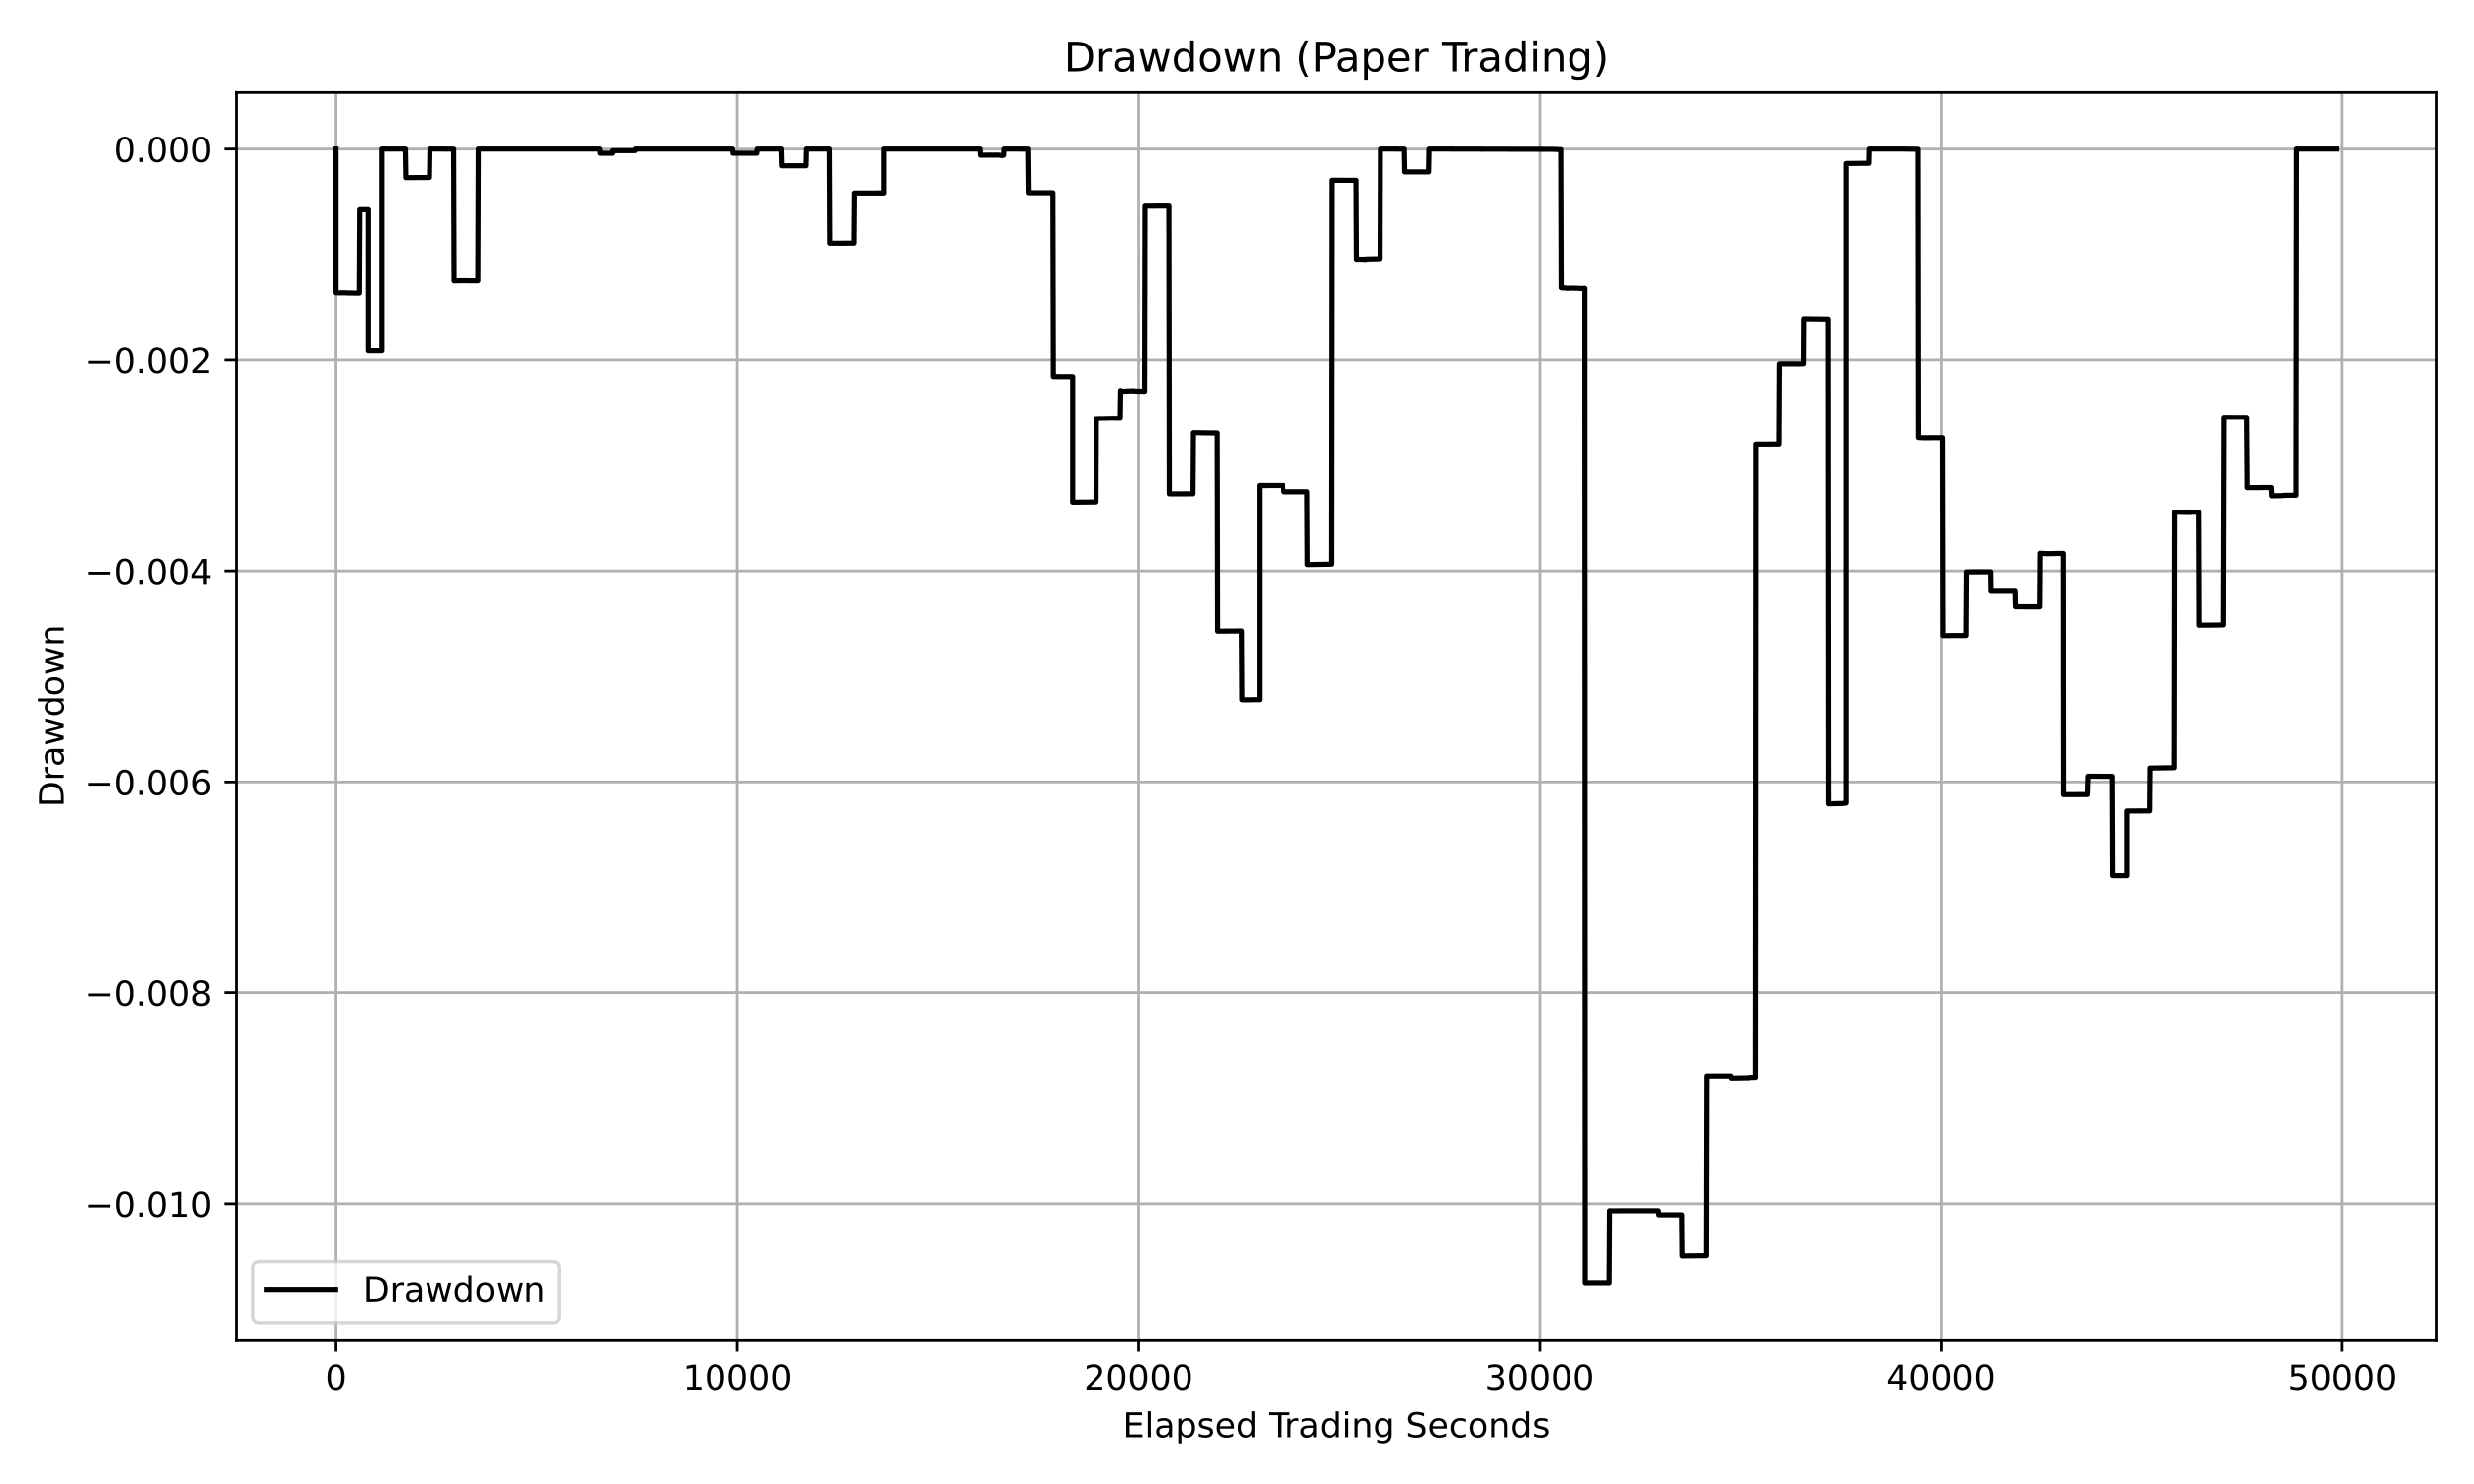
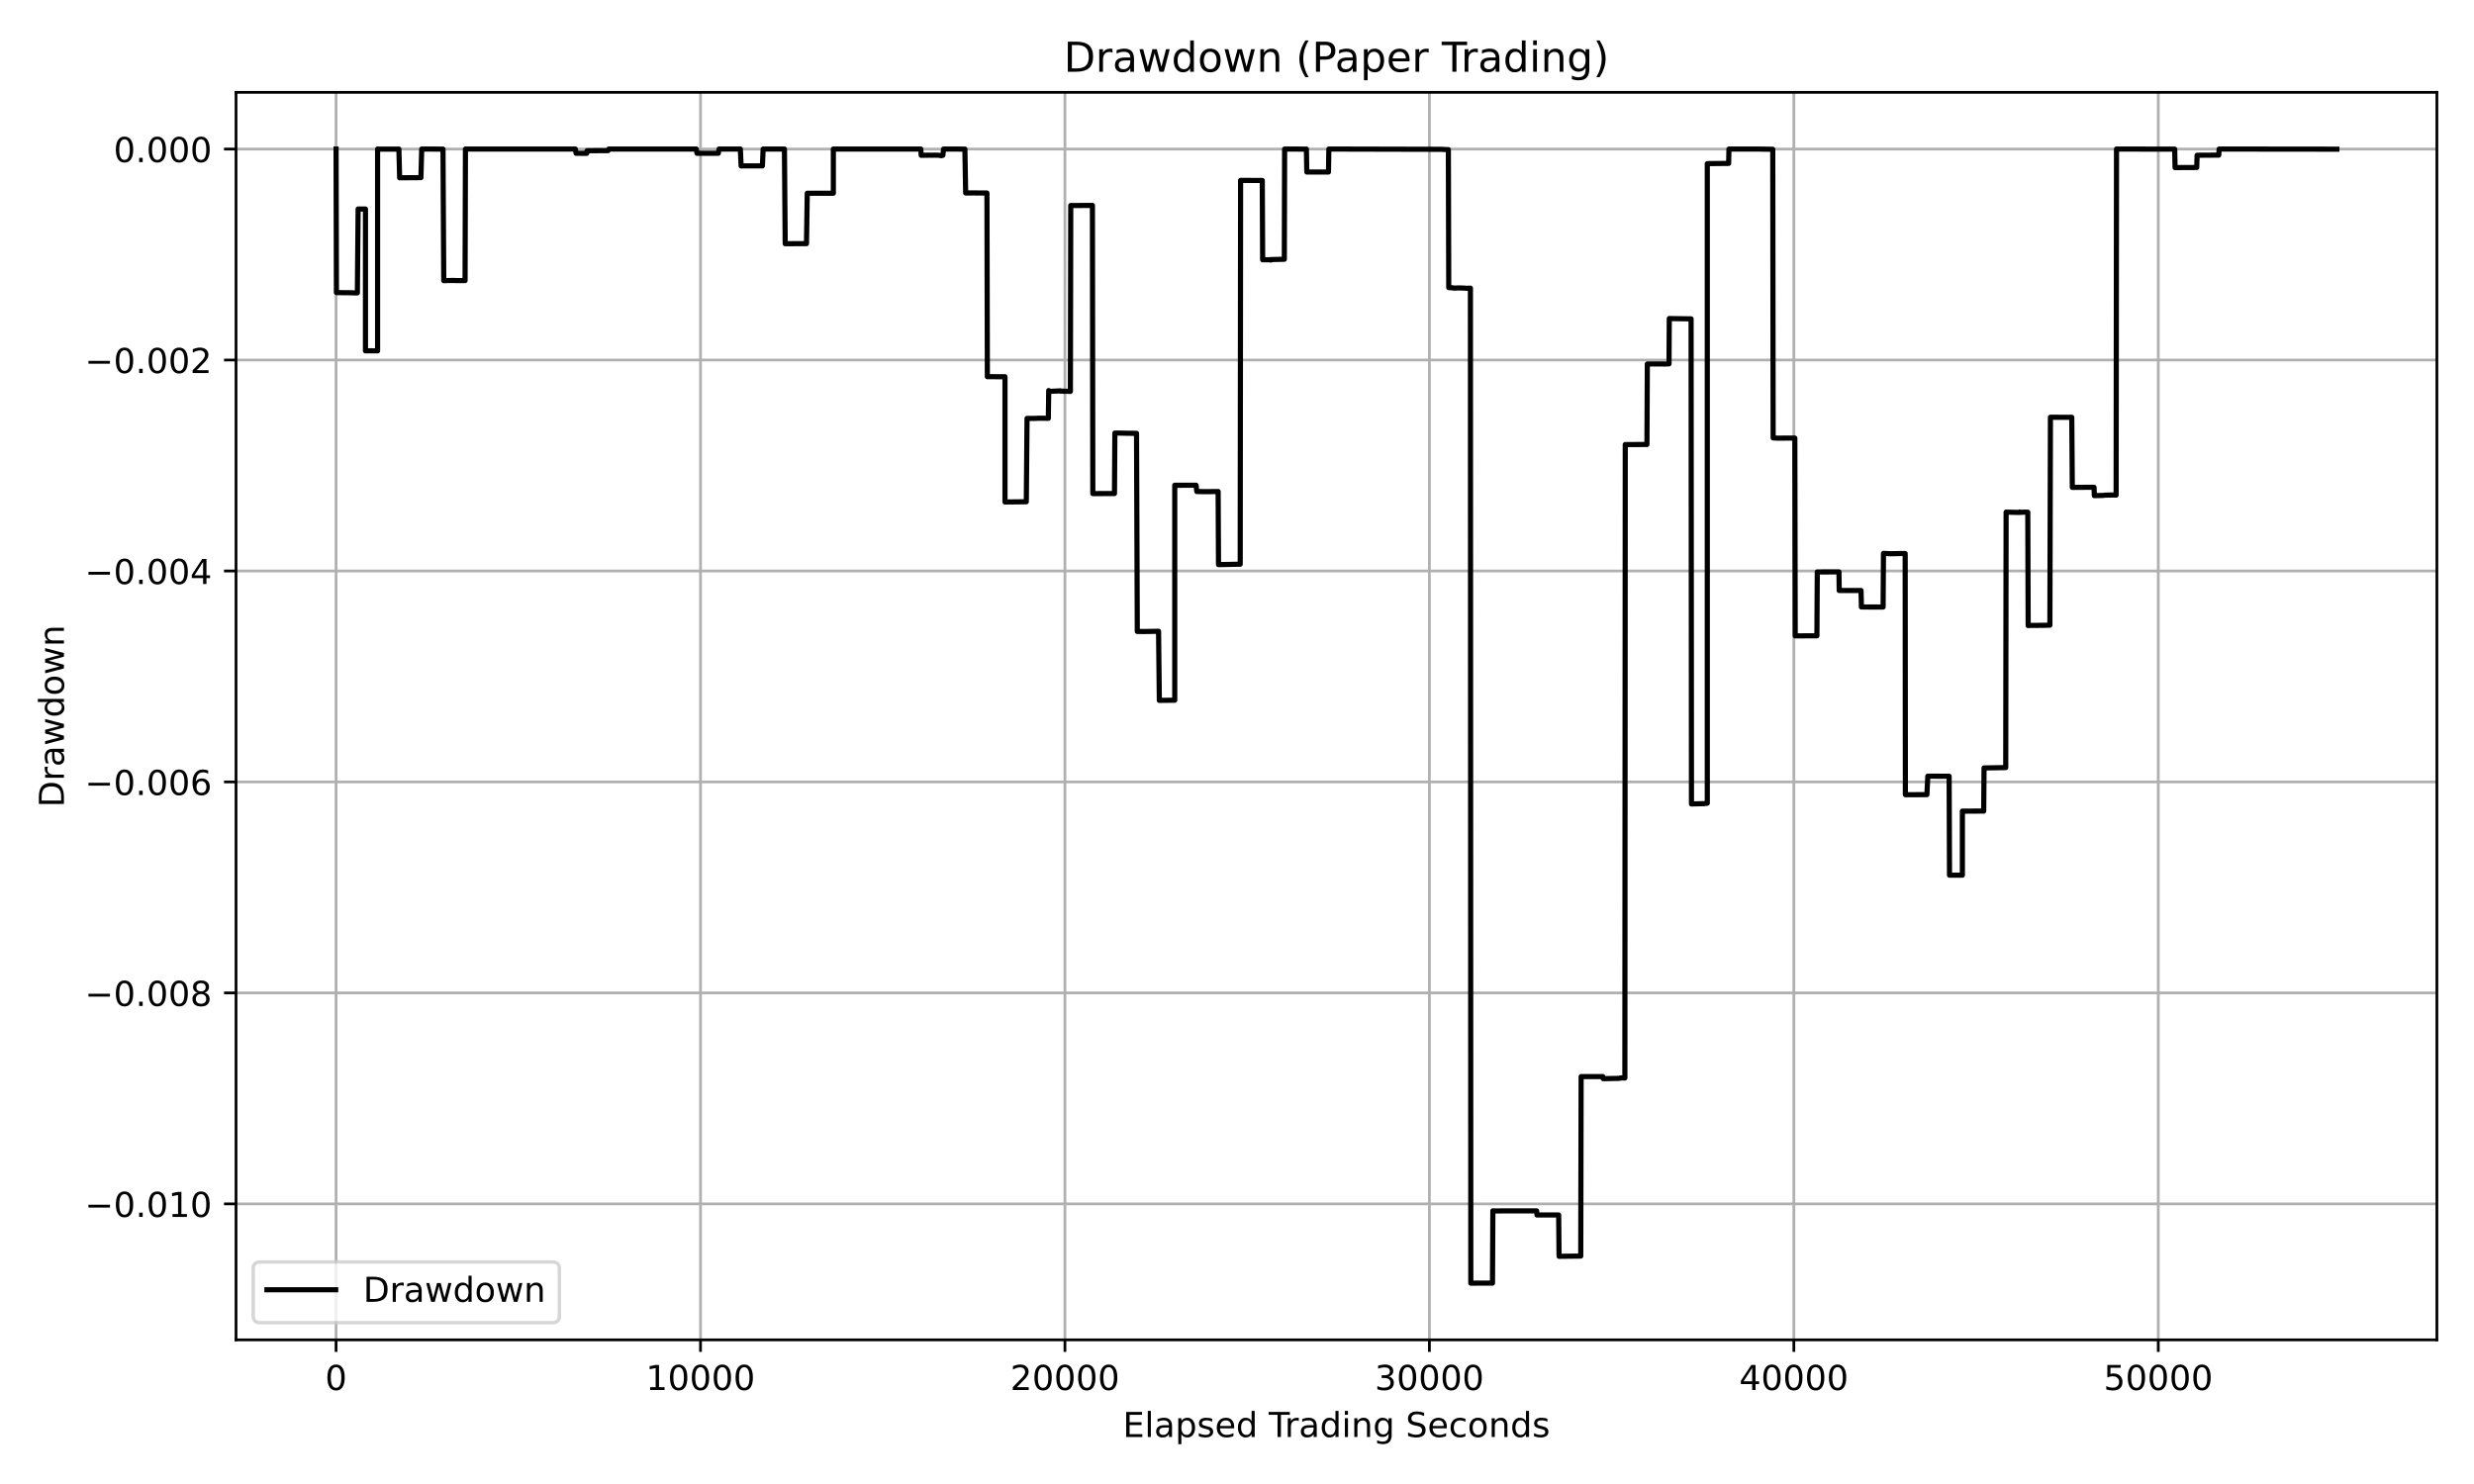
<svg xmlns="http://www.w3.org/2000/svg" xmlns:xlink="http://www.w3.org/1999/xlink" width="720pt" height="432pt" viewBox="0 0 720 432" version="1.1">
  <defs>
    <style type="text/css">*{stroke-linejoin: round; stroke-linecap: butt}</style>
  </defs>
  <g id="figure_1">
    <g id="patch_1">
      <path d="M 0 432  L 720 432  L 720 0  L 0 0  z " style="fill: #ffffff" />
    </g>
    <g id="axes_1">
      <g id="patch_2">
        <path d="M 68.69 390.04  L 709.2 390.04  L 709.2 26.88  L 68.69 26.88  z " style="fill: #ffffff" />
      </g>
      <g id="matplotlib.axis_1">
        <g id="xtick_1">
          <g id="line2d_1">
-             <path d="M 97.804 390.04  L 97.804 26.88  " clip-path="url(#pa3c6209e88)" style="fill: none; stroke: #b0b0b0; stroke-width: 0.8; stroke-linecap: square" />
+             <path d="M 97.804 390.04  L 97.804 26.88  " clip-path="url(#pd0c2e6f1ad)" style="fill: none; stroke: #b0b0b0; stroke-width: 0.8; stroke-linecap: square" />
          </g>
          <g id="line2d_2">
            <defs>
-               <path id="mebe18fe26d" d="M 0 0  L 0 3.5  " style="stroke: #000000; stroke-width: 0.8" />
+               <path id="mb55979a25d" d="M 0 0  L 0 3.5  " style="stroke: #000000; stroke-width: 0.8" />
            </defs>
            <g>
-               <use xlink:href="#mebe18fe26d" x="97.804" y="390.04" style="stroke: #000000; stroke-width: 0.8" />
+               <use xlink:href="#mb55979a25d" x="97.804" y="390.04" style="stroke: #000000; stroke-width: 0.8" />
            </g>
          </g>
          <g id="text_1">
            <g transform="translate(94.62284 404.6384) scale(0.1 -0.1)">
              <defs>
                <path id="DejaVuSans-30" d="M 2034 4250  Q 1547 4250 1301 3770  Q 1056 3291 1056 2328  Q 1056 1369 1301 889  Q 1547 409 2034 409  Q 2525 409 2770 889  Q 3016 1369 3016 2328  Q 3016 3291 2770 3770  Q 2525 4250 2034 4250  z M 2034 4750  Q 2819 4750 3233 4129  Q 3647 3509 3647 2328  Q 3647 1150 3233 529  Q 2819 -91 2034 -91  Q 1250 -91 836 529  Q 422 1150 422 2328  Q 422 3509 836 4129  Q 1250 4750 2034 4750  z " transform="scale(0.015625)" />
              </defs>
              <use xlink:href="#DejaVuSans-30" />
            </g>
          </g>
        </g>
        <g id="xtick_2">
          <g id="line2d_3">
-             <path d="M 214.575 390.04  L 214.575 26.88  " clip-path="url(#pa3c6209e88)" style="fill: none; stroke: #b0b0b0; stroke-width: 0.8; stroke-linecap: square" />
+             <path d="M 203.867 390.04  L 203.867 26.88  " clip-path="url(#pd0c2e6f1ad)" style="fill: none; stroke: #b0b0b0; stroke-width: 0.8; stroke-linecap: square" />
          </g>
          <g id="line2d_4">
            <g>
-               <use xlink:href="#mebe18fe26d" x="214.575" y="390.04" style="stroke: #000000; stroke-width: 0.8" />
+               <use xlink:href="#mb55979a25d" x="203.867" y="390.04" style="stroke: #000000; stroke-width: 0.8" />
            </g>
          </g>
          <g id="text_2">
-             <g transform="translate(198.6692 404.6384) scale(0.1 -0.1)">
+             <g transform="translate(187.9605 404.6384) scale(0.1 -0.1)">
              <defs>
                <path id="DejaVuSans-31" d="M 794 531  L 1825 531  L 1825 4091  L 703 3866  L 703 4441  L 1819 4666  L 2450 4666  L 2450 531  L 3481 531  L 3481 0  L 794 0  L 794 531  z " transform="scale(0.015625)" />
              </defs>
              <use xlink:href="#DejaVuSans-31" />
              <use xlink:href="#DejaVuSans-30" x="63.623" />
              <use xlink:href="#DejaVuSans-30" x="127.246" />
              <use xlink:href="#DejaVuSans-30" x="190.869" />
              <use xlink:href="#DejaVuSans-30" x="254.492" />
            </g>
          </g>
        </g>
        <g id="xtick_3">
          <g id="line2d_5">
-             <path d="M 331.347 390.04  L 331.347 26.88  " clip-path="url(#pa3c6209e88)" style="fill: none; stroke: #b0b0b0; stroke-width: 0.8; stroke-linecap: square" />
+             <path d="M 309.929 390.04  L 309.929 26.88  " clip-path="url(#pd0c2e6f1ad)" style="fill: none; stroke: #b0b0b0; stroke-width: 0.8; stroke-linecap: square" />
          </g>
          <g id="line2d_6">
            <g>
-               <use xlink:href="#mebe18fe26d" x="331.347" y="390.04" style="stroke: #000000; stroke-width: 0.8" />
+               <use xlink:href="#mb55979a25d" x="309.929" y="390.04" style="stroke: #000000; stroke-width: 0.8" />
            </g>
          </g>
          <g id="text_3">
-             <g transform="translate(315.4407 404.6384) scale(0.1 -0.1)">
+             <g transform="translate(294.0232 404.6384) scale(0.1 -0.1)">
              <defs>
                <path id="DejaVuSans-32" d="M 1228 531  L 3431 531  L 3431 0  L 469 0  L 469 531  Q 828 903 1448 1529  Q 2069 2156 2228 2338  Q 2531 2678 2651 2914  Q 2772 3150 2772 3378  Q 2772 3750 2511 3984  Q 2250 4219 1831 4219  Q 1534 4219 1204 4116  Q 875 4013 500 3803  L 500 4441  Q 881 4594 1212 4672  Q 1544 4750 1819 4750  Q 2544 4750 2975 4387  Q 3406 4025 3406 3419  Q 3406 3131 3298 2873  Q 3191 2616 2906 2266  Q 2828 2175 2409 1742  Q 1991 1309 1228 531  z " transform="scale(0.015625)" />
              </defs>
              <use xlink:href="#DejaVuSans-32" />
              <use xlink:href="#DejaVuSans-30" x="63.623" />
              <use xlink:href="#DejaVuSans-30" x="127.246" />
              <use xlink:href="#DejaVuSans-30" x="190.869" />
              <use xlink:href="#DejaVuSans-30" x="254.492" />
            </g>
          </g>
        </g>
        <g id="xtick_4">
          <g id="line2d_7">
-             <path d="M 448.118 390.04  L 448.118 26.88  " clip-path="url(#pa3c6209e88)" style="fill: none; stroke: #b0b0b0; stroke-width: 0.8; stroke-linecap: square" />
+             <path d="M 415.992 390.04  L 415.992 26.88  " clip-path="url(#pd0c2e6f1ad)" style="fill: none; stroke: #b0b0b0; stroke-width: 0.8; stroke-linecap: square" />
          </g>
          <g id="line2d_8">
            <g>
-               <use xlink:href="#mebe18fe26d" x="448.118" y="390.04" style="stroke: #000000; stroke-width: 0.8" />
+               <use xlink:href="#mb55979a25d" x="415.992" y="390.04" style="stroke: #000000; stroke-width: 0.8" />
            </g>
          </g>
          <g id="text_4">
-             <g transform="translate(432.2121 404.6384) scale(0.1 -0.1)">
+             <g transform="translate(400.0859 404.6384) scale(0.1 -0.1)">
              <defs>
                <path id="DejaVuSans-33" d="M 2597 2516  Q 3050 2419 3304 2112  Q 3559 1806 3559 1356  Q 3559 666 3084 287  Q 2609 -91 1734 -91  Q 1441 -91 1130 -33  Q 819 25 488 141  L 488 750  Q 750 597 1062 519  Q 1375 441 1716 441  Q 2309 441 2620 675  Q 2931 909 2931 1356  Q 2931 1769 2642 2001  Q 2353 2234 1838 2234  L 1294 2234  L 1294 2753  L 1863 2753  Q 2328 2753 2575 2939  Q 2822 3125 2822 3475  Q 2822 3834 2567 4026  Q 2313 4219 1838 4219  Q 1578 4219 1281 4162  Q 984 4106 628 3988  L 628 4550  Q 988 4650 1302 4700  Q 1616 4750 1894 4750  Q 2613 4750 3031 4423  Q 3450 4097 3450 3541  Q 3450 3153 3228 2886  Q 3006 2619 2597 2516  z " transform="scale(0.015625)" />
              </defs>
              <use xlink:href="#DejaVuSans-33" />
              <use xlink:href="#DejaVuSans-30" x="63.623" />
              <use xlink:href="#DejaVuSans-30" x="127.246" />
              <use xlink:href="#DejaVuSans-30" x="190.869" />
              <use xlink:href="#DejaVuSans-30" x="254.492" />
            </g>
          </g>
        </g>
        <g id="xtick_5">
          <g id="line2d_9">
-             <path d="M 564.89 390.04  L 564.89 26.88  " clip-path="url(#pa3c6209e88)" style="fill: none; stroke: #b0b0b0; stroke-width: 0.8; stroke-linecap: square" />
+             <path d="M 522.055 390.04  L 522.055 26.88  " clip-path="url(#pd0c2e6f1ad)" style="fill: none; stroke: #b0b0b0; stroke-width: 0.8; stroke-linecap: square" />
          </g>
          <g id="line2d_10">
            <g>
-               <use xlink:href="#mebe18fe26d" x="564.89" y="390.04" style="stroke: #000000; stroke-width: 0.8" />
+               <use xlink:href="#mb55979a25d" x="522.055" y="390.04" style="stroke: #000000; stroke-width: 0.8" />
            </g>
          </g>
          <g id="text_5">
-             <g transform="translate(548.9835 404.6384) scale(0.1 -0.1)">
+             <g transform="translate(506.1486 404.6384) scale(0.1 -0.1)">
              <defs>
                <path id="DejaVuSans-34" d="M 2419 4116  L 825 1625  L 2419 1625  L 2419 4116  z M 2253 4666  L 3047 4666  L 3047 1625  L 3713 1625  L 3713 1100  L 3047 1100  L 3047 0  L 2419 0  L 2419 1100  L 313 1100  L 313 1709  L 2253 4666  z " transform="scale(0.015625)" />
              </defs>
              <use xlink:href="#DejaVuSans-34" />
              <use xlink:href="#DejaVuSans-30" x="63.623" />
              <use xlink:href="#DejaVuSans-30" x="127.246" />
              <use xlink:href="#DejaVuSans-30" x="190.869" />
              <use xlink:href="#DejaVuSans-30" x="254.492" />
            </g>
          </g>
        </g>
        <g id="xtick_6">
          <g id="line2d_11">
-             <path d="M 681.661 390.04  L 681.661 26.88  " clip-path="url(#pa3c6209e88)" style="fill: none; stroke: #b0b0b0; stroke-width: 0.8; stroke-linecap: square" />
+             <path d="M 628.118 390.04  L 628.118 26.88  " clip-path="url(#pd0c2e6f1ad)" style="fill: none; stroke: #b0b0b0; stroke-width: 0.8; stroke-linecap: square" />
          </g>
          <g id="line2d_12">
            <g>
-               <use xlink:href="#mebe18fe26d" x="681.661" y="390.04" style="stroke: #000000; stroke-width: 0.8" />
+               <use xlink:href="#mb55979a25d" x="628.118" y="390.04" style="stroke: #000000; stroke-width: 0.8" />
            </g>
          </g>
          <g id="text_6">
-             <g transform="translate(665.7549 404.6384) scale(0.1 -0.1)">
+             <g transform="translate(612.2113 404.6384) scale(0.1 -0.1)">
              <defs>
                <path id="DejaVuSans-35" d="M 691 4666  L 3169 4666  L 3169 4134  L 1269 4134  L 1269 2991  Q 1406 3038 1543 3061  Q 1681 3084 1819 3084  Q 2600 3084 3056 2656  Q 3513 2228 3513 1497  Q 3513 744 3044 326  Q 2575 -91 1722 -91  Q 1428 -91 1123 -41  Q 819 9 494 109  L 494 744  Q 775 591 1075 516  Q 1375 441 1709 441  Q 2250 441 2565 725  Q 2881 1009 2881 1497  Q 2881 1984 2565 2268  Q 2250 2553 1709 2553  Q 1456 2553 1204 2497  Q 953 2441 691 2322  L 691 4666  z " transform="scale(0.015625)" />
              </defs>
              <use xlink:href="#DejaVuSans-35" />
              <use xlink:href="#DejaVuSans-30" x="63.623" />
              <use xlink:href="#DejaVuSans-30" x="127.246" />
              <use xlink:href="#DejaVuSans-30" x="190.869" />
              <use xlink:href="#DejaVuSans-30" x="254.492" />
            </g>
          </g>
        </g>
        <g id="text_7">
          <g transform="translate(326.7755 418.3166) scale(0.1 -0.1)">
            <defs>
              <path id="DejaVuSans-45" d="M 628 4666  L 3578 4666  L 3578 4134  L 1259 4134  L 1259 2753  L 3481 2753  L 3481 2222  L 1259 2222  L 1259 531  L 3634 531  L 3634 0  L 628 0  L 628 4666  z " transform="scale(0.015625)" />
              <path id="DejaVuSans-6c" d="M 603 4863  L 1178 4863  L 1178 0  L 603 0  L 603 4863  z " transform="scale(0.015625)" />
              <path id="DejaVuSans-61" d="M 2194 1759  Q 1497 1759 1228 1600  Q 959 1441 959 1056  Q 959 750 1161 570  Q 1363 391 1709 391  Q 2188 391 2477 730  Q 2766 1069 2766 1631  L 2766 1759  L 2194 1759  z M 3341 1997  L 3341 0  L 2766 0  L 2766 531  Q 2569 213 2275 61  Q 1981 -91 1556 -91  Q 1019 -91 701 211  Q 384 513 384 1019  Q 384 1609 779 1909  Q 1175 2209 1959 2209  L 2766 2209  L 2766 2266  Q 2766 2663 2505 2880  Q 2244 3097 1772 3097  Q 1472 3097 1187 3025  Q 903 2953 641 2809  L 641 3341  Q 956 3463 1253 3523  Q 1550 3584 1831 3584  Q 2591 3584 2966 3190  Q 3341 2797 3341 1997  z " transform="scale(0.015625)" />
              <path id="DejaVuSans-70" d="M 1159 525  L 1159 -1331  L 581 -1331  L 581 3500  L 1159 3500  L 1159 2969  Q 1341 3281 1617 3432  Q 1894 3584 2278 3584  Q 2916 3584 3314 3078  Q 3713 2572 3713 1747  Q 3713 922 3314 415  Q 2916 -91 2278 -91  Q 1894 -91 1617 61  Q 1341 213 1159 525  z M 3116 1747  Q 3116 2381 2855 2742  Q 2594 3103 2138 3103  Q 1681 3103 1420 2742  Q 1159 2381 1159 1747  Q 1159 1113 1420 752  Q 1681 391 2138 391  Q 2594 391 2855 752  Q 3116 1113 3116 1747  z " transform="scale(0.015625)" />
              <path id="DejaVuSans-73" d="M 2834 3397  L 2834 2853  Q 2591 2978 2328 3040  Q 2066 3103 1784 3103  Q 1356 3103 1142 2972  Q 928 2841 928 2578  Q 928 2378 1081 2264  Q 1234 2150 1697 2047  L 1894 2003  Q 2506 1872 2764 1633  Q 3022 1394 3022 966  Q 3022 478 2636 193  Q 2250 -91 1575 -91  Q 1294 -91 989 -36  Q 684 19 347 128  L 347 722  Q 666 556 975 473  Q 1284 391 1588 391  Q 1994 391 2212 530  Q 2431 669 2431 922  Q 2431 1156 2273 1281  Q 2116 1406 1581 1522  L 1381 1569  Q 847 1681 609 1914  Q 372 2147 372 2553  Q 372 3047 722 3315  Q 1072 3584 1716 3584  Q 2034 3584 2315 3537  Q 2597 3491 2834 3397  z " transform="scale(0.015625)" />
              <path id="DejaVuSans-65" d="M 3597 1894  L 3597 1613  L 953 1613  Q 991 1019 1311 708  Q 1631 397 2203 397  Q 2534 397 2845 478  Q 3156 559 3463 722  L 3463 178  Q 3153 47 2828 -22  Q 2503 -91 2169 -91  Q 1331 -91 842 396  Q 353 884 353 1716  Q 353 2575 817 3079  Q 1281 3584 2069 3584  Q 2775 3584 3186 3129  Q 3597 2675 3597 1894  z M 3022 2063  Q 3016 2534 2758 2815  Q 2500 3097 2075 3097  Q 1594 3097 1305 2825  Q 1016 2553 972 2059  L 3022 2063  z " transform="scale(0.015625)" />
              <path id="DejaVuSans-64" d="M 2906 2969  L 2906 4863  L 3481 4863  L 3481 0  L 2906 0  L 2906 525  Q 2725 213 2448 61  Q 2172 -91 1784 -91  Q 1150 -91 751 415  Q 353 922 353 1747  Q 353 2572 751 3078  Q 1150 3584 1784 3584  Q 2172 3584 2448 3432  Q 2725 3281 2906 2969  z M 947 1747  Q 947 1113 1208 752  Q 1469 391 1925 391  Q 2381 391 2643 752  Q 2906 1113 2906 1747  Q 2906 2381 2643 2742  Q 2381 3103 1925 3103  Q 1469 3103 1208 2742  Q 947 2381 947 1747  z " transform="scale(0.015625)" />
              <path id="DejaVuSans-20" transform="scale(0.015625)" />
              <path id="DejaVuSans-54" d="M -19 4666  L 3928 4666  L 3928 4134  L 2272 4134  L 2272 0  L 1638 0  L 1638 4134  L -19 4134  L -19 4666  z " transform="scale(0.015625)" />
              <path id="DejaVuSans-72" d="M 2631 2963  Q 2534 3019 2420 3045  Q 2306 3072 2169 3072  Q 1681 3072 1420 2755  Q 1159 2438 1159 1844  L 1159 0  L 581 0  L 581 3500  L 1159 3500  L 1159 2956  Q 1341 3275 1631 3429  Q 1922 3584 2338 3584  Q 2397 3584 2469 3576  Q 2541 3569 2628 3553  L 2631 2963  z " transform="scale(0.015625)" />
              <path id="DejaVuSans-69" d="M 603 3500  L 1178 3500  L 1178 0  L 603 0  L 603 3500  z M 603 4863  L 1178 4863  L 1178 4134  L 603 4134  L 603 4863  z " transform="scale(0.015625)" />
              <path id="DejaVuSans-6e" d="M 3513 2113  L 3513 0  L 2938 0  L 2938 2094  Q 2938 2591 2744 2837  Q 2550 3084 2163 3084  Q 1697 3084 1428 2787  Q 1159 2491 1159 1978  L 1159 0  L 581 0  L 581 3500  L 1159 3500  L 1159 2956  Q 1366 3272 1645 3428  Q 1925 3584 2291 3584  Q 2894 3584 3203 3211  Q 3513 2838 3513 2113  z " transform="scale(0.015625)" />
              <path id="DejaVuSans-67" d="M 2906 1791  Q 2906 2416 2648 2759  Q 2391 3103 1925 3103  Q 1463 3103 1205 2759  Q 947 2416 947 1791  Q 947 1169 1205 825  Q 1463 481 1925 481  Q 2391 481 2648 825  Q 2906 1169 2906 1791  z M 3481 434  Q 3481 -459 3084 -895  Q 2688 -1331 1869 -1331  Q 1566 -1331 1297 -1286  Q 1028 -1241 775 -1147  L 775 -588  Q 1028 -725 1275 -790  Q 1522 -856 1778 -856  Q 2344 -856 2625 -561  Q 2906 -266 2906 331  L 2906 616  Q 2728 306 2450 153  Q 2172 0 1784 0  Q 1141 0 747 490  Q 353 981 353 1791  Q 353 2603 747 3093  Q 1141 3584 1784 3584  Q 2172 3584 2450 3431  Q 2728 3278 2906 2969  L 2906 3500  L 3481 3500  L 3481 434  z " transform="scale(0.015625)" />
              <path id="DejaVuSans-53" d="M 3425 4513  L 3425 3897  Q 3066 4069 2747 4153  Q 2428 4238 2131 4238  Q 1616 4238 1336 4038  Q 1056 3838 1056 3469  Q 1056 3159 1242 3001  Q 1428 2844 1947 2747  L 2328 2669  Q 3034 2534 3370 2195  Q 3706 1856 3706 1288  Q 3706 609 3251 259  Q 2797 -91 1919 -91  Q 1588 -91 1214 -16  Q 841 59 441 206  L 441 856  Q 825 641 1194 531  Q 1563 422 1919 422  Q 2459 422 2753 634  Q 3047 847 3047 1241  Q 3047 1584 2836 1778  Q 2625 1972 2144 2069  L 1759 2144  Q 1053 2284 737 2584  Q 422 2884 422 3419  Q 422 4038 858 4394  Q 1294 4750 2059 4750  Q 2388 4750 2728 4690  Q 3069 4631 3425 4513  z " transform="scale(0.015625)" />
              <path id="DejaVuSans-63" d="M 3122 3366  L 3122 2828  Q 2878 2963 2633 3030  Q 2388 3097 2138 3097  Q 1578 3097 1268 2742  Q 959 2388 959 1747  Q 959 1106 1268 751  Q 1578 397 2138 397  Q 2388 397 2633 464  Q 2878 531 3122 666  L 3122 134  Q 2881 22 2623 -34  Q 2366 -91 2075 -91  Q 1284 -91 818 406  Q 353 903 353 1747  Q 353 2603 823 3093  Q 1294 3584 2113 3584  Q 2378 3584 2631 3529  Q 2884 3475 3122 3366  z " transform="scale(0.015625)" />
              <path id="DejaVuSans-6f" d="M 1959 3097  Q 1497 3097 1228 2736  Q 959 2375 959 1747  Q 959 1119 1226 758  Q 1494 397 1959 397  Q 2419 397 2687 759  Q 2956 1122 2956 1747  Q 2956 2369 2687 2733  Q 2419 3097 1959 3097  z M 1959 3584  Q 2709 3584 3137 3096  Q 3566 2609 3566 1747  Q 3566 888 3137 398  Q 2709 -91 1959 -91  Q 1206 -91 779 398  Q 353 888 353 1747  Q 353 2609 779 3096  Q 1206 3584 1959 3584  z " transform="scale(0.015625)" />
            </defs>
            <use xlink:href="#DejaVuSans-45" />
            <use xlink:href="#DejaVuSans-6c" x="63.184" />
            <use xlink:href="#DejaVuSans-61" x="90.967" />
            <use xlink:href="#DejaVuSans-70" x="152.246" />
            <use xlink:href="#DejaVuSans-73" x="215.723" />
            <use xlink:href="#DejaVuSans-65" x="267.822" />
            <use xlink:href="#DejaVuSans-64" x="329.346" />
            <use xlink:href="#DejaVuSans-20" x="392.822" />
            <use xlink:href="#DejaVuSans-54" x="424.609" />
            <use xlink:href="#DejaVuSans-72" x="470.943" />
            <use xlink:href="#DejaVuSans-61" x="512.057" />
            <use xlink:href="#DejaVuSans-64" x="573.336" />
            <use xlink:href="#DejaVuSans-69" x="636.812" />
            <use xlink:href="#DejaVuSans-6e" x="664.596" />
            <use xlink:href="#DejaVuSans-67" x="727.975" />
            <use xlink:href="#DejaVuSans-20" x="791.451" />
            <use xlink:href="#DejaVuSans-53" x="823.238" />
            <use xlink:href="#DejaVuSans-65" x="886.715" />
            <use xlink:href="#DejaVuSans-63" x="948.238" />
            <use xlink:href="#DejaVuSans-6f" x="1003.219" />
            <use xlink:href="#DejaVuSans-6e" x="1064.4" />
            <use xlink:href="#DejaVuSans-64" x="1127.779" />
            <use xlink:href="#DejaVuSans-73" x="1191.256" />
          </g>
        </g>
      </g>
      <g id="matplotlib.axis_2">
        <g id="ytick_1">
          <g id="line2d_13">
-             <path d="M 68.69 350.453  L 709.2 350.453  " clip-path="url(#pa3c6209e88)" style="fill: none; stroke: #b0b0b0; stroke-width: 0.8; stroke-linecap: square" />
+             <path d="M 68.69 350.453  L 709.2 350.453  " clip-path="url(#pd0c2e6f1ad)" style="fill: none; stroke: #b0b0b0; stroke-width: 0.8; stroke-linecap: square" />
          </g>
          <g id="line2d_14">
            <defs>
-               <path id="mbc40b78cf9" d="M 0 0  L -3.5 0  " style="stroke: #000000; stroke-width: 0.8" />
+               <path id="mfe4c2b7587" d="M 0 0  L -3.5 0  " style="stroke: #000000; stroke-width: 0.8" />
            </defs>
            <g>
-               <use xlink:href="#mbc40b78cf9" x="68.69" y="350.453" style="stroke: #000000; stroke-width: 0.8" />
+               <use xlink:href="#mfe4c2b7587" x="68.69" y="350.453" style="stroke: #000000; stroke-width: 0.8" />
            </g>
          </g>
          <g id="text_8">
            <g transform="translate(24.68219 354.252) scale(0.1 -0.1)">
              <defs>
                <path id="DejaVuSans-2212" d="M 678 2272  L 4684 2272  L 4684 1741  L 678 1741  L 678 2272  z " transform="scale(0.015625)" />
                <path id="DejaVuSans-2e" d="M 684 794  L 1344 794  L 1344 0  L 684 0  L 684 794  z " transform="scale(0.015625)" />
              </defs>
              <use xlink:href="#DejaVuSans-2212" />
              <use xlink:href="#DejaVuSans-30" x="83.789" />
              <use xlink:href="#DejaVuSans-2e" x="147.412" />
              <use xlink:href="#DejaVuSans-30" x="179.199" />
              <use xlink:href="#DejaVuSans-31" x="242.822" />
              <use xlink:href="#DejaVuSans-30" x="306.445" />
            </g>
          </g>
        </g>
        <g id="ytick_2">
          <g id="line2d_15">
-             <path d="M 68.69 289.04  L 709.2 289.04  " clip-path="url(#pa3c6209e88)" style="fill: none; stroke: #b0b0b0; stroke-width: 0.8; stroke-linecap: square" />
+             <path d="M 68.69 289.04  L 709.2 289.04  " clip-path="url(#pd0c2e6f1ad)" style="fill: none; stroke: #b0b0b0; stroke-width: 0.8; stroke-linecap: square" />
          </g>
          <g id="line2d_16">
            <g>
-               <use xlink:href="#mbc40b78cf9" x="68.69" y="289.04" style="stroke: #000000; stroke-width: 0.8" />
+               <use xlink:href="#mfe4c2b7587" x="68.69" y="289.04" style="stroke: #000000; stroke-width: 0.8" />
            </g>
          </g>
          <g id="text_9">
            <g transform="translate(24.68219 292.8389) scale(0.1 -0.1)">
              <defs>
                <path id="DejaVuSans-38" d="M 2034 2216  Q 1584 2216 1326 1975  Q 1069 1734 1069 1313  Q 1069 891 1326 650  Q 1584 409 2034 409  Q 2484 409 2743 651  Q 3003 894 3003 1313  Q 3003 1734 2745 1975  Q 2488 2216 2034 2216  z M 1403 2484  Q 997 2584 770 2862  Q 544 3141 544 3541  Q 544 4100 942 4425  Q 1341 4750 2034 4750  Q 2731 4750 3128 4425  Q 3525 4100 3525 3541  Q 3525 3141 3298 2862  Q 3072 2584 2669 2484  Q 3125 2378 3379 2068  Q 3634 1759 3634 1313  Q 3634 634 3220 271  Q 2806 -91 2034 -91  Q 1263 -91 848 271  Q 434 634 434 1313  Q 434 1759 690 2068  Q 947 2378 1403 2484  z M 1172 3481  Q 1172 3119 1398 2916  Q 1625 2713 2034 2713  Q 2441 2713 2670 2916  Q 2900 3119 2900 3481  Q 2900 3844 2670 4047  Q 2441 4250 2034 4250  Q 1625 4250 1398 4047  Q 1172 3844 1172 3481  z " transform="scale(0.015625)" />
              </defs>
              <use xlink:href="#DejaVuSans-2212" />
              <use xlink:href="#DejaVuSans-30" x="83.789" />
              <use xlink:href="#DejaVuSans-2e" x="147.412" />
              <use xlink:href="#DejaVuSans-30" x="179.199" />
              <use xlink:href="#DejaVuSans-30" x="242.822" />
              <use xlink:href="#DejaVuSans-38" x="306.445" />
            </g>
          </g>
        </g>
        <g id="ytick_3">
          <g id="line2d_17">
-             <path d="M 68.69 227.627  L 709.2 227.627  " clip-path="url(#pa3c6209e88)" style="fill: none; stroke: #b0b0b0; stroke-width: 0.8; stroke-linecap: square" />
+             <path d="M 68.69 227.627  L 709.2 227.627  " clip-path="url(#pd0c2e6f1ad)" style="fill: none; stroke: #b0b0b0; stroke-width: 0.8; stroke-linecap: square" />
          </g>
          <g id="line2d_18">
            <g>
-               <use xlink:href="#mbc40b78cf9" x="68.69" y="227.627" style="stroke: #000000; stroke-width: 0.8" />
+               <use xlink:href="#mfe4c2b7587" x="68.69" y="227.627" style="stroke: #000000; stroke-width: 0.8" />
            </g>
          </g>
          <g id="text_10">
            <g transform="translate(24.68219 231.4258) scale(0.1 -0.1)">
              <defs>
                <path id="DejaVuSans-36" d="M 2113 2584  Q 1688 2584 1439 2293  Q 1191 2003 1191 1497  Q 1191 994 1439 701  Q 1688 409 2113 409  Q 2538 409 2786 701  Q 3034 994 3034 1497  Q 3034 2003 2786 2293  Q 2538 2584 2113 2584  z M 3366 4563  L 3366 3988  Q 3128 4100 2886 4159  Q 2644 4219 2406 4219  Q 1781 4219 1451 3797  Q 1122 3375 1075 2522  Q 1259 2794 1537 2939  Q 1816 3084 2150 3084  Q 2853 3084 3261 2657  Q 3669 2231 3669 1497  Q 3669 778 3244 343  Q 2819 -91 2113 -91  Q 1303 -91 875 529  Q 447 1150 447 2328  Q 447 3434 972 4092  Q 1497 4750 2381 4750  Q 2619 4750 2861 4703  Q 3103 4656 3366 4563  z " transform="scale(0.015625)" />
              </defs>
              <use xlink:href="#DejaVuSans-2212" />
              <use xlink:href="#DejaVuSans-30" x="83.789" />
              <use xlink:href="#DejaVuSans-2e" x="147.412" />
              <use xlink:href="#DejaVuSans-30" x="179.199" />
              <use xlink:href="#DejaVuSans-30" x="242.822" />
              <use xlink:href="#DejaVuSans-36" x="306.445" />
            </g>
          </g>
        </g>
        <g id="ytick_4">
          <g id="line2d_19">
-             <path d="M 68.69 166.213  L 709.2 166.213  " clip-path="url(#pa3c6209e88)" style="fill: none; stroke: #b0b0b0; stroke-width: 0.8; stroke-linecap: square" />
+             <path d="M 68.69 166.213  L 709.2 166.213  " clip-path="url(#pd0c2e6f1ad)" style="fill: none; stroke: #b0b0b0; stroke-width: 0.8; stroke-linecap: square" />
          </g>
          <g id="line2d_20">
            <g>
-               <use xlink:href="#mbc40b78cf9" x="68.69" y="166.213" style="stroke: #000000; stroke-width: 0.8" />
+               <use xlink:href="#mfe4c2b7587" x="68.69" y="166.213" style="stroke: #000000; stroke-width: 0.8" />
            </g>
          </g>
          <g id="text_11">
            <g transform="translate(24.68219 170.0127) scale(0.1 -0.1)">
              <use xlink:href="#DejaVuSans-2212" />
              <use xlink:href="#DejaVuSans-30" x="83.789" />
              <use xlink:href="#DejaVuSans-2e" x="147.412" />
              <use xlink:href="#DejaVuSans-30" x="179.199" />
              <use xlink:href="#DejaVuSans-30" x="242.822" />
              <use xlink:href="#DejaVuSans-34" x="306.445" />
            </g>
          </g>
        </g>
        <g id="ytick_5">
          <g id="line2d_21">
-             <path d="M 68.69 104.8  L 709.2 104.8  " clip-path="url(#pa3c6209e88)" style="fill: none; stroke: #b0b0b0; stroke-width: 0.8; stroke-linecap: square" />
+             <path d="M 68.69 104.8  L 709.2 104.8  " clip-path="url(#pd0c2e6f1ad)" style="fill: none; stroke: #b0b0b0; stroke-width: 0.8; stroke-linecap: square" />
          </g>
          <g id="line2d_22">
            <g>
-               <use xlink:href="#mbc40b78cf9" x="68.69" y="104.8" style="stroke: #000000; stroke-width: 0.8" />
+               <use xlink:href="#mfe4c2b7587" x="68.69" y="104.8" style="stroke: #000000; stroke-width: 0.8" />
            </g>
          </g>
          <g id="text_12">
            <g transform="translate(24.68219 108.5996) scale(0.1 -0.1)">
              <use xlink:href="#DejaVuSans-2212" />
              <use xlink:href="#DejaVuSans-30" x="83.789" />
              <use xlink:href="#DejaVuSans-2e" x="147.412" />
              <use xlink:href="#DejaVuSans-30" x="179.199" />
              <use xlink:href="#DejaVuSans-30" x="242.822" />
              <use xlink:href="#DejaVuSans-32" x="306.445" />
            </g>
          </g>
        </g>
        <g id="ytick_6">
          <g id="line2d_23">
-             <path d="M 68.69 43.387  L 709.2 43.387  " clip-path="url(#pa3c6209e88)" style="fill: none; stroke: #b0b0b0; stroke-width: 0.8; stroke-linecap: square" />
+             <path d="M 68.69 43.387  L 709.2 43.387  " clip-path="url(#pd0c2e6f1ad)" style="fill: none; stroke: #b0b0b0; stroke-width: 0.8; stroke-linecap: square" />
          </g>
          <g id="line2d_24">
            <g>
-               <use xlink:href="#mbc40b78cf9" x="68.69" y="43.387" style="stroke: #000000; stroke-width: 0.8" />
+               <use xlink:href="#mfe4c2b7587" x="68.69" y="43.387" style="stroke: #000000; stroke-width: 0.8" />
            </g>
          </g>
          <g id="text_13">
            <g transform="translate(33.06188 47.18649) scale(0.1 -0.1)">
              <use xlink:href="#DejaVuSans-30" />
              <use xlink:href="#DejaVuSans-2e" x="63.623" />
              <use xlink:href="#DejaVuSans-30" x="95.41" />
              <use xlink:href="#DejaVuSans-30" x="159.033" />
              <use xlink:href="#DejaVuSans-30" x="222.656" />
            </g>
          </g>
        </g>
        <g id="text_14">
          <g transform="translate(18.6025 235.01) rotate(-90) scale(0.1 -0.1)">
            <defs>
              <path id="DejaVuSans-44" d="M 1259 4147  L 1259 519  L 2022 519  Q 2988 519 3436 956  Q 3884 1394 3884 2338  Q 3884 3275 3436 3711  Q 2988 4147 2022 4147  L 1259 4147  z M 628 4666  L 1925 4666  Q 3281 4666 3915 4102  Q 4550 3538 4550 2338  Q 4550 1131 3912 565  Q 3275 0 1925 0  L 628 0  L 628 4666  z " transform="scale(0.015625)" />
              <path id="DejaVuSans-77" d="M 269 3500  L 844 3500  L 1563 769  L 2278 3500  L 2956 3500  L 3675 769  L 4391 3500  L 4966 3500  L 4050 0  L 3372 0  L 2619 2869  L 1863 0  L 1184 0  L 269 3500  z " transform="scale(0.015625)" />
            </defs>
            <use xlink:href="#DejaVuSans-44" />
            <use xlink:href="#DejaVuSans-72" x="77.002" />
            <use xlink:href="#DejaVuSans-61" x="118.115" />
            <use xlink:href="#DejaVuSans-77" x="179.395" />
            <use xlink:href="#DejaVuSans-64" x="261.182" />
            <use xlink:href="#DejaVuSans-6f" x="324.658" />
            <use xlink:href="#DejaVuSans-77" x="385.84" />
            <use xlink:href="#DejaVuSans-6e" x="467.627" />
          </g>
        </g>
      </g>
      <g id="line2d_25">
-         <path d="M 97.804 43.387  L 97.804 85.17  L 98.863 85.208  L 99.218 85.183  L 99.686 85.192  L 100.865 85.201  L 101.572 85.251  L 102.278 85.239  L 103.689 85.274  L 104.629 85.262  L 104.753 60.865  L 105.459 60.855  L 107.223 60.858  L 107.223 102.132  L 109.346 102.12  L 110.637 102.13  L 111.109 102.134  L 111.109 43.387  L 117.933 43.403  L 118.06 51.749  L 124.997 51.71  L 125.127 43.387  L 132.063 43.409  L 132.192 81.693  L 133.954 81.663  L 135.838 81.65  L 136.306 81.675  L 139.136 81.676  L 139.259 43.387  L 174.465 43.389  L 174.586 44.63  L 174.591 44.629  L 178.124 44.63  L 178.124 43.871  L 183.187 43.875  L 184.951 43.852  L 185.074 43.387  L 213.213 43.387  L 213.336 44.618  L 220.273 44.617  L 220.4 43.387  L 227.339 43.388  L 227.464 48.295  L 230.756 48.288  L 234.403 48.293  L 234.528 43.387  L 241.467 43.393  L 241.594 70.952  L 248.533 70.924  L 248.659 56.252  L 257.138 56.247  L 257.138 43.387  L 285.158 43.387  L 285.28 45.219  L 285.285 45.198  L 288.578 45.179  L 288.933 45.191  L 289.639 45.164  L 290.934 45.195  L 291.757 45.328  L 291.874 45.164  L 292.225 45.216  L 292.351 43.387  L 299.287 43.406  L 299.416 56.169  L 306.352 56.19  L 306.484 109.657  L 310.248 109.67  L 311.543 109.67  L 312.132 109.672  L 312.132 146.127  L 318.963 146.061  L 319.075 121.814  L 319.08 121.816  L 319.665 121.816  L 320.728 121.812  L 323.554 121.74  L 326.025 121.771  L 326.147 113.69  L 326.381 113.93  L 327.321 113.896  L 329.679 113.793  L 329.796 113.766  L 329.912 113.873  L 330.146 113.837  L 331.092 113.905  L 332.032 113.893  L 333.089 113.939  L 333.205 59.816  L 333.212 59.823  L 334.858 59.825  L 340.151 59.799  L 340.275 143.698  L 346.506 143.678  L 347.212 143.678  L 347.342 126.069  L 348.283 126.063  L 352.045 126.132  L 354.281 126.139  L 354.407 183.812  L 361.339 183.761  L 361.472 203.87  L 362.294 203.861  L 363.234 203.873  L 363.822 203.864  L 364.527 203.833  L 366.527 203.833  L 366.527 141.264  L 373.357 141.259  L 373.474 143.088  L 380.427 143.086  L 380.548 164.362  L 383.965 164.305  L 387.501 164.24  L 387.622 52.52  L 394.571 52.527  L 394.693 75.619  L 395.751 75.605  L 396.932 75.621  L 397.166 75.701  L 397.4 75.529  L 397.639 75.628  L 397.873 75.545  L 401.639 75.471  L 401.73 43.387  L 401.761 43.388  L 408.707 43.408  L 408.829 50.066  L 415.784 50.069  L 415.905 43.387  L 451.959 43.467  L 452.432 43.497  L 454.079 43.569  L 454.196 43.545  L 454.318 83.725  L 455.376 83.784  L 455.61 83.76  L 455.965 83.88  L 457.024 83.832  L 457.851 83.828  L 458.909 83.847  L 460.089 83.926  L 461.264 83.883  L 461.385 373.533  L 463.623 373.523  L 468.334 373.518  L 468.455 352.484  L 469.28 352.514  L 471.635 352.499  L 482.476 352.492  L 482.593 353.69  L 489.541 353.687  L 489.663 365.716  L 496.612 365.648  L 496.734 313.403  L 503.683 313.399  L 503.805 314.004  L 508.989 313.918  L 509.223 313.794  L 510.754 313.8  L 510.875 129.405  L 517.824 129.394  L 517.946 105.952  L 520.774 105.948  L 523.013 105.954  L 523.603 105.961  L 524.894 105.92  L 524.979 92.726  L 525.016 92.747  L 526.074 92.746  L 531.966 92.822  L 532.089 234.031  L 536.214 233.939  L 536.687 233.856  L 536.922 233.859  L 537.161 233.81  L 537.161 47.629  L 543.998 47.564  L 544.104 43.387  L 544.115 43.388  L 554.131 43.397  L 558.136 43.455  L 558.257 127.473  L 559.432 127.537  L 560.023 127.544  L 562.379 127.532  L 565.207 127.532  L 565.33 185.112  L 569.573 185.089  L 572.281 185.089  L 572.403 166.497  L 579.353 166.487  L 579.428 171.901  L 579.475 171.9  L 586.421 171.901  L 586.543 176.704  L 593.488 176.709  L 593.609 161.089  L 594.433 161.128  L 595.847 161.197  L 599.269 161.128  L 600.563 161.135  L 600.627 231.344  L 600.685 231.341  L 607.524 231.325  L 607.699 225.94  L 614.648 225.971  L 614.769 254.762  L 618.891 254.769  L 618.891 236.118  L 625.723 236.107  L 625.833 223.539  L 625.84 223.55  L 627.371 223.528  L 632.785 223.447  L 632.906 149.084  L 637.144 149.175  L 637.261 149.031  L 637.378 149.19  L 638.085 149.085  L 639.849 149.112  L 639.97 182.108  L 640.322 181.995  L 640.439 182.093  L 640.679 182.045  L 641.973 182.052  L 642.918 182.067  L 643.386 182.04  L 645.039 182.03  L 646.931 181.991  L 647.105 121.464  L 653.944 121.482  L 654.114 141.879  L 657.416 141.868  L 658.006 141.854  L 661.072 141.849  L 661.176 144.281  L 661.194 144.278  L 664.027 144.217  L 664.614 144.136  L 666.979 144.096  L 668.156 144.118  L 668.279 43.387  L 680.086 43.387  L 680.086 43.387  " clip-path="url(#pa3c6209e88)" style="fill: none; stroke: #000000; stroke-width: 1.5; stroke-linecap: square" />
+         <path d="M 97.804 43.387  L 97.91 85.183  L 102.186 85.226  L 102.402 85.217  L 103.149 85.274  L 104.003 85.262  L 104.222 60.846  L 106.147 60.851  L 106.359 60.858  L 106.359 102.132  L 106.465 102.126  L 108.071 102.115  L 109.889 102.134  L 109.889 43.387  L 109.995 43.387  L 110.42 43.421  L 116.087 43.403  L 116.308 51.749  L 122.503 51.71  L 122.727 43.388  L 128.921 43.409  L 129.145 81.698  L 130.427 81.656  L 131.709 81.646  L 132.35 81.65  L 132.775 81.675  L 135.346 81.676  L 135.457 43.387  L 167.435 43.389  L 167.655 44.628  L 170.758 44.63  L 170.865 43.869  L 176.959 43.852  L 177.177 43.387  L 202.63 43.387  L 202.847 44.62  L 209.042 44.617  L 209.263 43.388  L 215.46 43.388  L 215.68 48.299  L 217.387 48.287  L 221.876 48.293  L 222.096 43.387  L 228.292 43.393  L 228.514 70.952  L 232.576 70.92  L 234.711 70.924  L 234.931 56.252  L 237.921 56.256  L 242.526 56.247  L 242.526 43.387  L 242.632 43.387  L 267.976 43.387  L 268.087 45.219  L 268.092 45.198  L 271.083 45.179  L 271.405 45.191  L 272.046 45.164  L 273.222 45.195  L 273.97 45.328  L 274.076 45.164  L 274.395 45.216  L 274.616 43.387  L 280.809 43.406  L 281.032 56.17  L 283.81 56.167  L 287.227 56.19  L 287.346 109.657  L 287.453 109.654  L 289.159 109.648  L 289.912 109.663  L 292.477 109.672  L 292.477 146.127  L 292.583 146.127  L 298.681 146.061  L 298.894 121.799  L 301.033 121.801  L 302.529 121.74  L 305.096 121.771  L 305.207 113.69  L 305.419 113.93  L 306.273 113.896  L 308.414 113.793  L 308.52 113.766  L 308.627 113.873  L 308.839 113.837  L 309.698 113.905  L 310.552 113.893  L 311.512 113.939  L 311.617 59.816  L 311.624 59.823  L 313.118 59.825  L 317.926 59.799  L 318.039 143.698  L 318.145 143.696  L 319.852 143.683  L 324.34 143.678  L 324.458 126.069  L 325.312 126.063  L 328.73 126.132  L 330.76 126.139  L 330.981 183.812  L 332.797 183.836  L 335.036 183.803  L 337.171 183.761  L 337.398 203.882  L 341.883 203.833  L 341.883 141.264  L 341.989 141.264  L 348.087 141.259  L 348.3 143.088  L 350.653 143.126  L 354.508 143.086  L 354.619 164.362  L 357.722 164.305  L 360.934 164.24  L 361.044 52.52  L 367.355 52.527  L 367.466 75.619  L 368.427 75.605  L 369.5 75.621  L 369.712 75.701  L 369.925 75.529  L 370.142 75.628  L 370.354 75.545  L 373.775 75.471  L 373.858 43.387  L 373.886 43.388  L 380.195 43.408  L 380.306 50.066  L 386.623 50.069  L 386.733 43.387  L 419.481 43.467  L 419.91 43.497  L 421.406 43.569  L 421.512 43.545  L 421.623 83.725  L 422.584 83.784  L 422.797 83.76  L 423.119 83.88  L 424.081 83.832  L 424.833 83.828  L 425.794 83.847  L 426.865 83.926  L 427.932 83.883  L 428.043 373.533  L 430.182 373.523  L 434.354 373.518  L 434.464 352.484  L 435.213 352.514  L 437.352 352.499  L 447.199 352.492  L 447.305 353.69  L 453.616 353.687  L 453.727 365.716  L 460.039 365.648  L 460.15 313.403  L 466.462 313.399  L 466.572 314.004  L 471.281 313.918  L 471.493 313.794  L 472.884 313.8  L 472.994 129.405  L 479.305 129.394  L 479.416 105.952  L 481.984 105.948  L 484.018 105.954  L 484.554 105.961  L 485.727 105.92  L 485.804 92.726  L 485.837 92.747  L 486.799 92.746  L 492.151 92.822  L 492.262 234.031  L 496.008 233.939  L 496.439 233.856  L 496.652 233.859  L 496.869 233.81  L 496.869 47.629  L 496.976 47.629  L 503.079 47.564  L 503.175 43.387  L 503.185 43.388  L 512.283 43.397  L 515.921 43.455  L 516.031 127.473  L 517.098 127.537  L 517.635 127.544  L 519.775 127.532  L 522.343 127.532  L 522.455 185.112  L 526.309 185.089  L 528.768 185.089  L 528.879 166.497  L 535.192 166.487  L 535.26 171.901  L 535.302 171.9  L 541.612 171.901  L 541.722 176.704  L 548.031 176.709  L 548.141 161.089  L 548.889 161.128  L 550.173 161.197  L 553.282 161.128  L 554.456 161.135  L 554.515 231.344  L 554.568 231.341  L 560.779 231.325  L 561.045 225.94  L 567.25 225.971  L 567.36 254.762  L 571.104 254.769  L 571.104 236.118  L 571.21 236.119  L 577.31 236.107  L 577.409 223.539  L 577.416 223.55  L 578.806 223.528  L 583.723 223.447  L 583.833 149.084  L 587.683 149.175  L 587.789 149.031  L 588.002 149.156  L 589.285 149.076  L 590.14 149.112  L 590.25 182.108  L 590.569 181.995  L 590.676 182.093  L 590.894 182.045  L 592.069 182.052  L 592.927 182.067  L 593.352 182.04  L 594.854 182.03  L 596.572 181.991  L 596.73 121.464  L 602.942 121.482  L 603.097 141.879  L 606.096 141.868  L 606.632 141.854  L 609.417 141.849  L 609.511 144.281  L 609.528 144.278  L 612.101 144.217  L 612.634 144.136  L 614.782 144.096  L 615.851 144.118  L 615.963 43.387  L 632.892 43.42  L 632.998 48.785  L 639.307 48.754  L 639.416 45.193  L 645.726 45.155  L 645.837 43.387  L 680.086 43.426  L 680.086 43.426  " clip-path="url(#pd0c2e6f1ad)" style="fill: none; stroke: #000000; stroke-width: 1.5; stroke-linecap: square" />
      </g>
      <g id="patch_3">
        <path d="M 68.69 390.04  L 68.69 26.88  " style="fill: none; stroke: #000000; stroke-width: 0.8; stroke-linejoin: miter; stroke-linecap: square" />
      </g>
      <g id="patch_4">
        <path d="M 709.2 390.04  L 709.2 26.88  " style="fill: none; stroke: #000000; stroke-width: 0.8; stroke-linejoin: miter; stroke-linecap: square" />
      </g>
      <g id="patch_5">
        <path d="M 68.69 390.04  L 709.2 390.04  " style="fill: none; stroke: #000000; stroke-width: 0.8; stroke-linejoin: miter; stroke-linecap: square" />
      </g>
      <g id="patch_6">
        <path d="M 68.69 26.88  L 709.2 26.88  " style="fill: none; stroke: #000000; stroke-width: 0.8; stroke-linejoin: miter; stroke-linecap: square" />
      </g>
      <g id="text_15">
        <g transform="translate(309.5866 20.88) scale(0.12 -0.12)">
          <defs>
            <path id="DejaVuSans-28" d="M 1984 4856  Q 1566 4138 1362 3434  Q 1159 2731 1159 2009  Q 1159 1288 1364 580  Q 1569 -128 1984 -844  L 1484 -844  Q 1016 -109 783 600  Q 550 1309 550 2009  Q 550 2706 781 3412  Q 1013 4119 1484 4856  L 1984 4856  z " transform="scale(0.015625)" />
            <path id="DejaVuSans-50" d="M 1259 4147  L 1259 2394  L 2053 2394  Q 2494 2394 2734 2622  Q 2975 2850 2975 3272  Q 2975 3691 2734 3919  Q 2494 4147 2053 4147  L 1259 4147  z M 628 4666  L 2053 4666  Q 2838 4666 3239 4311  Q 3641 3956 3641 3272  Q 3641 2581 3239 2228  Q 2838 1875 2053 1875  L 1259 1875  L 1259 0  L 628 0  L 628 4666  z " transform="scale(0.015625)" />
            <path id="DejaVuSans-29" d="M 513 4856  L 1013 4856  Q 1481 4119 1714 3412  Q 1947 2706 1947 2009  Q 1947 1309 1714 600  Q 1481 -109 1013 -844  L 513 -844  Q 928 -128 1133 580  Q 1338 1288 1338 2009  Q 1338 2731 1133 3434  Q 928 4138 513 4856  z " transform="scale(0.015625)" />
          </defs>
          <use xlink:href="#DejaVuSans-44" />
          <use xlink:href="#DejaVuSans-72" x="77.002" />
          <use xlink:href="#DejaVuSans-61" x="118.115" />
          <use xlink:href="#DejaVuSans-77" x="179.395" />
          <use xlink:href="#DejaVuSans-64" x="261.182" />
          <use xlink:href="#DejaVuSans-6f" x="324.658" />
          <use xlink:href="#DejaVuSans-77" x="385.84" />
          <use xlink:href="#DejaVuSans-6e" x="467.627" />
          <use xlink:href="#DejaVuSans-20" x="531.006" />
          <use xlink:href="#DejaVuSans-28" x="562.793" />
          <use xlink:href="#DejaVuSans-50" x="601.807" />
          <use xlink:href="#DejaVuSans-61" x="657.609" />
          <use xlink:href="#DejaVuSans-70" x="718.889" />
          <use xlink:href="#DejaVuSans-65" x="782.365" />
          <use xlink:href="#DejaVuSans-72" x="843.889" />
          <use xlink:href="#DejaVuSans-20" x="885.002" />
          <use xlink:href="#DejaVuSans-54" x="916.789" />
          <use xlink:href="#DejaVuSans-72" x="963.123" />
          <use xlink:href="#DejaVuSans-61" x="1004.236" />
          <use xlink:href="#DejaVuSans-64" x="1065.516" />
          <use xlink:href="#DejaVuSans-69" x="1128.992" />
          <use xlink:href="#DejaVuSans-6e" x="1156.775" />
          <use xlink:href="#DejaVuSans-67" x="1220.154" />
          <use xlink:href="#DejaVuSans-29" x="1283.631" />
        </g>
      </g>
      <g id="legend_1">
        <g id="patch_7">
          <path d="M 75.69 385.04  L 160.79 385.04  Q 162.79 385.04 162.79 383.04  L 162.79 369.362  Q 162.79 367.362 160.79 367.362  L 75.69 367.362  Q 73.69 367.362 73.69 369.362  L 73.69 383.04  Q 73.69 385.04 75.69 385.04  z " style="fill: #ffffff; opacity: 0.8; stroke: #cccccc; stroke-linejoin: miter" />
        </g>
        <g id="line2d_26">
          <path d="M 77.69 375.46  L 87.69 375.46  L 97.69 375.46  " style="fill: none; stroke: #000000; stroke-width: 1.5; stroke-linecap: square" />
        </g>
        <g id="text_16">
          <g transform="translate(105.69 378.9603) scale(0.1 -0.1)">
            <use xlink:href="#DejaVuSans-44" />
            <use xlink:href="#DejaVuSans-72" x="77.002" />
            <use xlink:href="#DejaVuSans-61" x="118.115" />
            <use xlink:href="#DejaVuSans-77" x="179.395" />
            <use xlink:href="#DejaVuSans-64" x="261.182" />
            <use xlink:href="#DejaVuSans-6f" x="324.658" />
            <use xlink:href="#DejaVuSans-77" x="385.84" />
            <use xlink:href="#DejaVuSans-6e" x="467.627" />
          </g>
        </g>
      </g>
    </g>
  </g>
  <defs>
-     <clipPath id="pa3c6209e88">
+     <clipPath id="pd0c2e6f1ad">
      <rect x="68.69" y="26.88" width="640.51" height="363.16" />
    </clipPath>
  </defs>
</svg>
